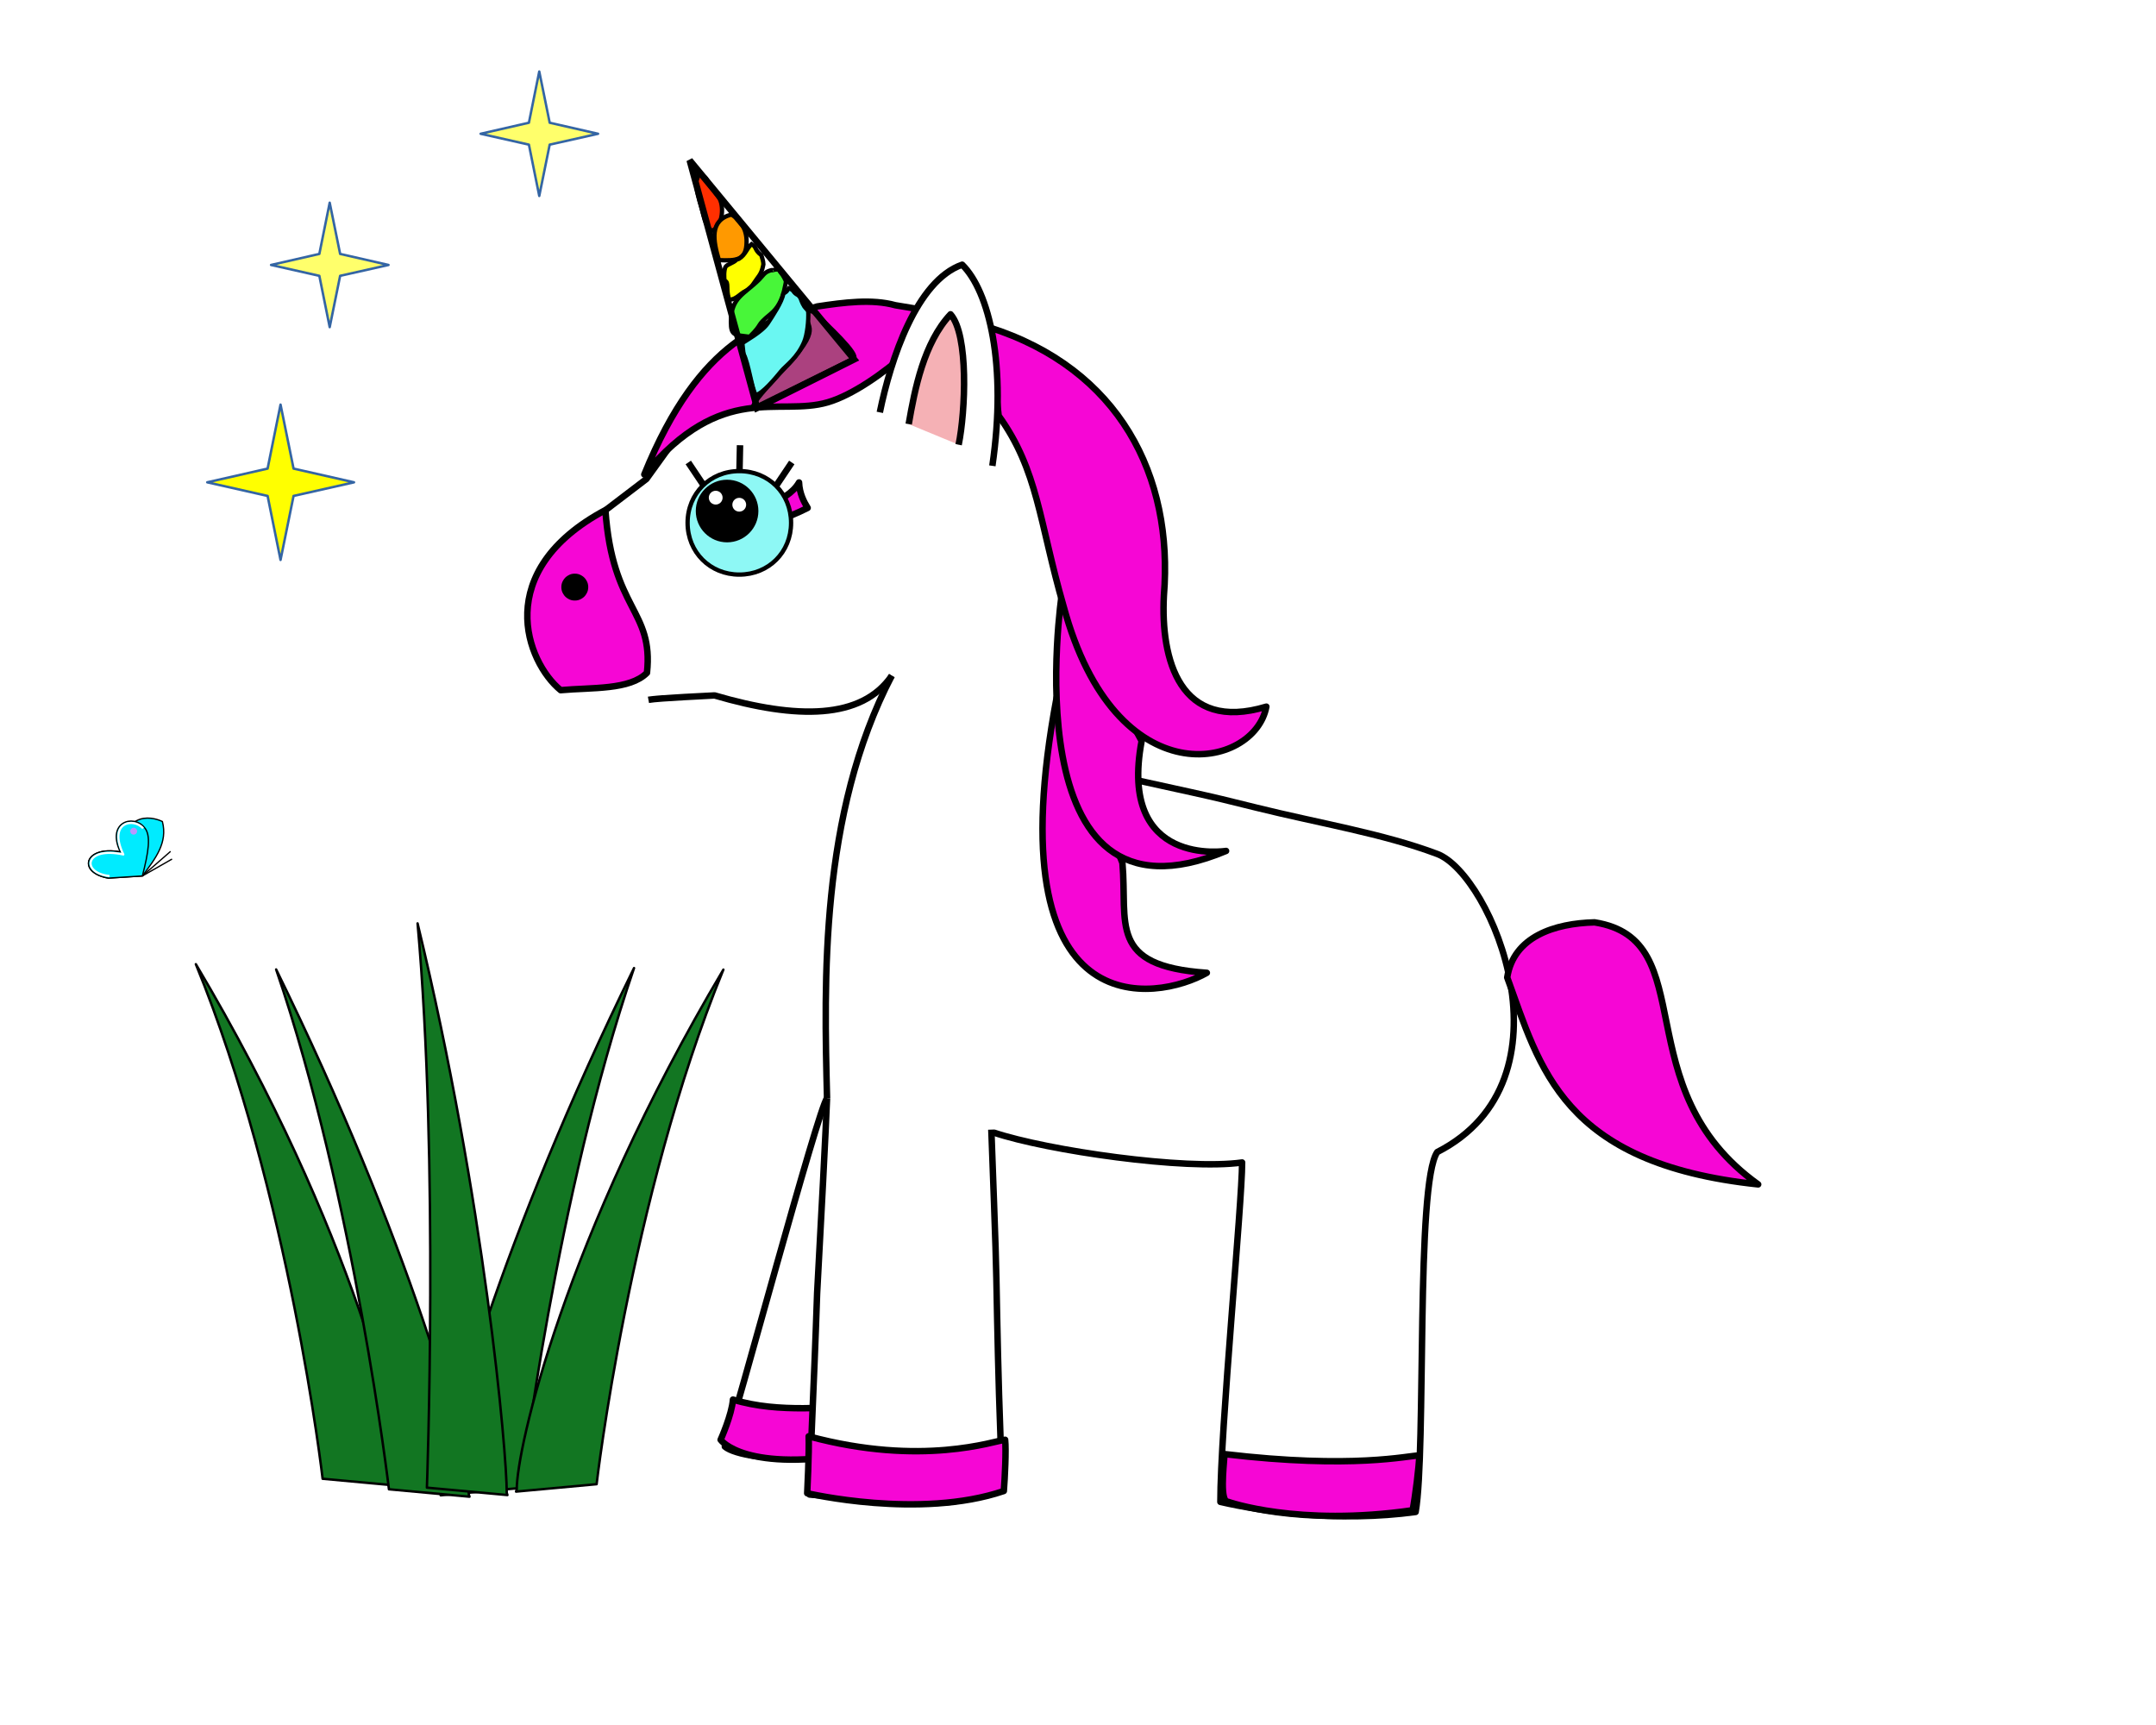
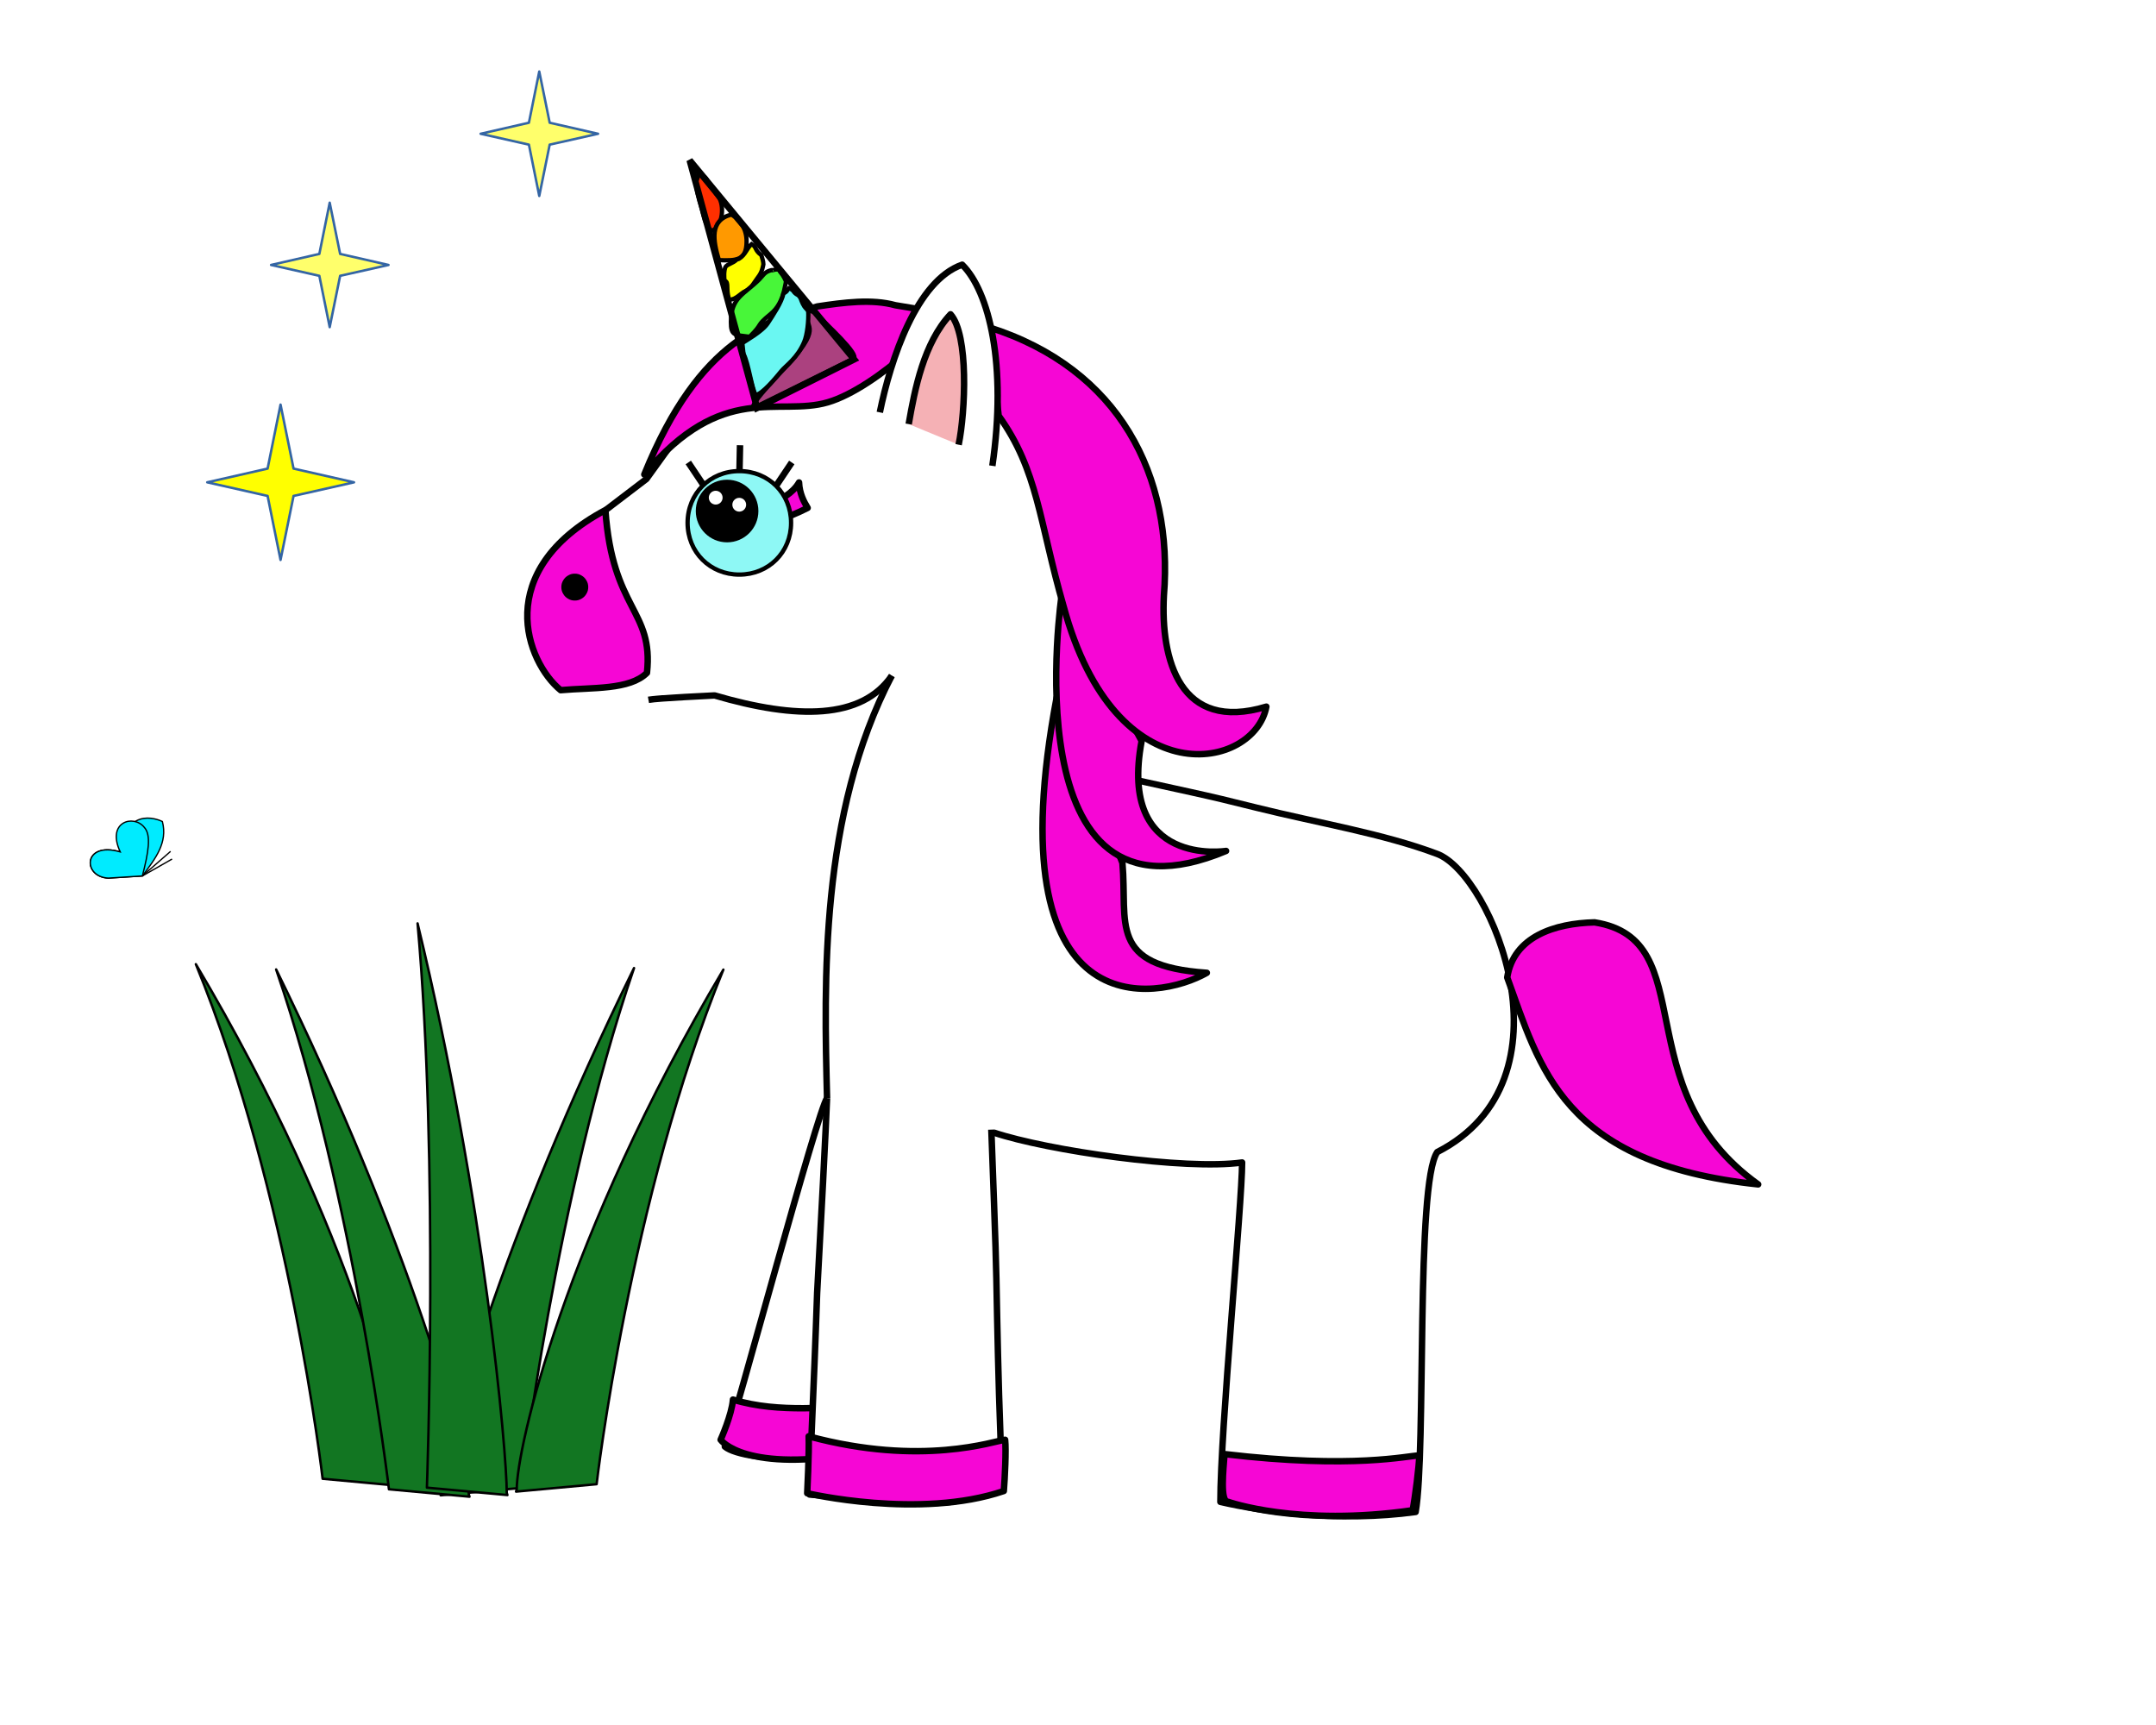
<svg xmlns="http://www.w3.org/2000/svg" version="1.2" width="250mm" height="200mm" viewBox="0 0 25000 20000" preserveAspectRatio="xMidYMid" fill-rule="evenodd" stroke-width="28.222" stroke-linejoin="round" xml:space="preserve">
  <style>
    path.line {
	fill:none;
	stroke:rgb(0,0,0);
	stroke-width:75;
	stroke-linejoin:round;
    }
    path.line_white_fill {
	fill:rgb(255,255,255);
	stroke:rgb(0,0,0);
	stroke-width:75;
	stroke-linejoin:round;
    }
    path.eyeline {
	fill:none;
	stroke:rgb(0,0,0);
	stroke-width:50;
	stroke-linejoin:round;
    }
    path.fill {
	fill:rgb(246,6,213);
	stroke:rgb(0,0,0);
	stroke-width:75;
	stroke-linejoin:round;
    }
    .dl {
	fill:none;
	stroke:red;
	stroke-width:20;
	stroke-linejoin:round;
    }
    path.germ {
	fill:rgb(153,221,255);
	stroke:rgb(0,0,0);
	stroke-width:25;
	stroke-linejoin:round;
    }
    path.grass {
        fill:rgb(18,118,34);
        stroke:rgb(0,0,0);
    }
    path.clear {
	fill:rgb(255,255,255);
        stroke:none;
    }
    path.flower {
        fill:rgb(255,215,215);
        stroke:rgb(0,0,0);
        stroke-width:20;
        stroke-linejoin:round;
    }
    path.eye2 {
        fill:rgb(142,248,245);
        stroke:none;
    }
    .eyeball {
        fill:rgb(0,0,0);
        stroke:rgb(0,0,0);
        stroke-width:20;
        stroke-linejoin:miter;
    }
    .glare {
        fill:rgb(255,255,255);
        stroke:rgb(0,0,0);
        stroke-width:20;
        stroke-linejoin:miter;
    }
    path.butterfly {
        fill:rgb(0,235,255);
        stroke:rgb(0,0,0);
        stroke-width:15;
        stroke-linejoin:miter;
    }
    path.bline {
        fill:none;
        stroke:rgb(255,255,255);
        stroke-width:25;
        stroke-linejoin:round
    }
    .bcircle {
        fill:rgb(185,150,255);
        stroke:none;
    }
  </style>
  <g id="stars">
    <g id="star1">
      <path id="star1off" style="display:none" fill="rgb(255,255,107)" stroke="rgb(52,101,164)" d="M 2573,5592 L 3133,5464 3253,4870 3374,5464 3935,5592 3374,5718 3253,6313 3133,5718 2573,5592 Z" />
      <path id="star1on" fill="rgb(255,255,0)" stroke="rgb(52,101,164)" d="M 2403,5592 L 3103,5433 3253,4691 3404,5433 4105,5592 3404,5750 3253,6492 3103,5750 2403,5592 Z" />
    </g>
    <g id="star2">
      <path id="star2off" fill="rgb(255,255,107)" stroke="rgb(52,101,164)" d="M 3143,3072 L 3703,2944 3823,2350 3944,2944 4505,3072 3944,3198 3823,3793 3703,3198 3143,3072 Z" />
      <path id="star2on" style="display:none" fill="rgb(255,255,0)" stroke="rgb(52,101,164)" d="M 2973,3072 L 3673,2913 3823,2171 3974,2913 4675,3072 3974,3230 3823,3972 3673,3230 2973,3072 Z" />
    </g>
    <g id="star3">
      <path id="star3off" fill="rgb(255,255,107)" stroke="rgb(52,101,164)" d="M 5573,1551 L 6133,1423 6253,829 6374,1423 6935,1551 6374,1677 6253,2272 6133,1677 5573,1551 Z" />
      <path id="star3on" style="display:none" fill="rgb(255,255,0)" stroke="rgb(52,101,164)" d="M 5403,1551 L 6103,1392 6253,650 6404,1392 7105,1551 6404,1709 6253,2451 6103,1709 5403,1551 Z" />
    </g>
  </g>
  <g id="body">
    <g>
      <path id="body_contour" class="line" d="M 12376,8868 C 13935,9215 13907,9198 14572,9365 15283,9542 16037,9664 16666,9901 17297,10140 18300,12523 16666,13357 16414,13716 16540,16815 16415,17530 15534,17650 14655,17530 14151,17413 14151,16576 14403,13955 14403,13478 13744,13571 12146,13340 11522,13131" />
      <path id="body_contour_t" style="display:none" d="M 12376,8868 C 13935,9215 13907,9198 14572,9365 15283,9542 16037,9664 16666,9901 17297,10140 18300,12523 16666,13357 16414,13716 16540,16815 16415,17530 15534,17650 14655,17530 14151,17413 14151,16576 14403,13955 14403,13478 13744,13571 12146,13340 11522,13131" />
      <path class="fill" d="M 16380,17510 C 16409,17365 16456,16994 16457,16875 16331,16875 15695,17036 14199,16859 14186,17037 14145,17411 14237,17411 14237,17411 15048,17703 16380,17510 Z" />
    </g>
    <path id="tail_1" style="display:none" class="fill" d="M 17475,11332 C 17548,10858 18025,10704 18488,10692 19753,10892 20175,12453 18223,14555 18403,12292 17855,12372 17475,11332 Z" />
    <path id="tail_3" class="fill" transform-origin="15530 13400" d="M 17477,11333 C 17550,10859 18028,10705 18490,10694 19755,10894 18825,12613 20387,13732 18109,13492 17857,12373 17477,11333 Z" />
    <path id="tail_3_t" style="display:none" class="fill" d="M 17477,11333 C 17550,10859 18028,10705 18490,10694 19755,10894 18825,12613 20387,13732 18109,13492 17857,12373 17477,11333 Z" />
    <path id="tail_sneeze" style="display:none" class="fill" d="M 17477,11333 C 17550,10859 18028,10705 18490,10694 19755,10894 19962,11343 21709,11562 18610,13202 17857,12373 17477,11333 Z" />
    <g id="front_hoofs" transform-origin="15530 13400">
      <path id="hit" style="display:none" transform-origin="10470 17355" class="line" d="M 11274,17255 C 11153,17207 11101,17159 11119,17112 10928,17137 10704,17152 10461,17152 10219,17152 9994,17137 9804,17112 9787,17112 9787,17112 9787,17112 9804,17159 9752,17211 9631,17255 9527,17299 9337,17332 9147,17355 L 9147,17355 C 9147,17358 9147,17358 9147,17358 9354,17380 9527,17413 9631,17454 9752,17498 9804,17550 9804,17594 9804,17598 9804,17598 9804,17598 L 9804,17598 C 9994,17572 10219,17557 10461,17557 10704,17557 10928,17572 11119,17598 L 11119,17598 C 11101,17550 11153,17502 11274,17454 11396,17410 11586,17377 11794,17355 L 11794,17355 C 11586,17332 11396,17299 11274,17255 L 11274,17255 Z" />
      <path id="hit_t" style="display:none" transform-origin="10470 17355" class="line" d="M 11274,17255 C 11153,17207 11101,17159 11119,17112 10928,17137 10704,17152 10461,17152 10219,17152 9994,17137 9804,17112 9787,17112 9787,17112 9787,17112 9804,17159 9752,17211 9631,17255 9527,17299 9337,17332 9147,17355 L 9147,17355 C 9147,17358 9147,17358 9147,17358 9354,17380 9527,17413 9631,17454 9752,17498 9804,17550 9804,17594 9804,17598 9804,17598 9804,17598 L 9804,17598 C 9994,17572 10219,17557 10461,17557 10704,17557 10928,17572 11119,17598 L 11119,17598 C 11101,17550 11153,17502 11274,17454 11396,17410 11586,17377 11794,17355 L 11794,17355 C 11586,17332 11396,17299 11274,17255 L 11274,17255 Z" />
      <path id="hit1" style="display:none" class="line" d="M 12278,17126 C 12014,17022 11901,16918 11939,16814 11525,16870 11035,16902 10508,16902 9981,16902 9492,16870 9077,16814 9040,16814 9040,16814 9040,16814 9077,16918 8964,17030 8701,17126 8475,17222 8061,17294 7647,17342 L 7647,17342 C 7647,17350 7647,17350 7647,17350 8098,17398 8475,17470 8701,17558 8964,17654 9077,17766 9077,17862 9077,17871 9077,17871 9077,17871 L 9077,17871 C 9492,17814 9981,17782 10508,17782 11035,17782 11525,17814 11939,17871 L 11939,17871 C 11901,17766 12014,17662 12278,17558 12541,17462 12956,17390 13408,17342 L 13408,17342 C 12956,17294 12541,17222 12278,17126 L 12278,17126 Z" />
      <path id="hoof_right_line" class="line" d="M 9590,12732 C 9484,12865 8531,16415 8405,16772 8509,16863 8958,16947 9331,16865 9363,16436 9331,17056 9359,16403" />
      <path id="hoof_right" class="fill" d="M 9990,16839 C 9998,16549 9961,16621 9934,16322 9645,16294 9049,16396 8499,16227 8486,16403 8356,16693 8356,16693 8356,16693 8636,17093 9990,16839 Z" />
      <path id="hoof_left_line" class="line_white_fill" d="M 9590,12732 C 9580,13022 9514,14292 9475,14993 9436,16156 9387,17028 9388,17328 11052,17465 10909,17465 11626,17274 11588,16403 11575,15877 11562,15256 11549,14555 11549,14555 11495,13097" />
      <path id="hoof_left_line_2" style="display:none" class="line" d="M 9590,12732 C 9580,13022 9514,14292 9475,14993 9436,16156 9387,17028 9388,17328 11052,17465 10909,17465 11626,17274 11588,16403 11575,15877 11562,15256 11549,14555 11549,14555 11495,13097" />
      <path id="hoof_left_line_3" style="display:none" class="line" d="M 9590,12732 C 9516,12790 9152,13660 9102,14736 9052,15811 10667,16887 10651,17075 11805,16437 11716,16293 12373,15715 11712,14818 11570,14899 11226,14437 11140,13729 11368,13729 11495,13097" />
      <path id="hoof_left" class="fill" d="M 11640,17287 C 11652,17140 11668,16811 11655,16693 11531,16705 10694,17009 9377,16653 9384,16830 9360,17313 9360,17313 9360,17313 10664,17619 11640,17287 Z" />
      <path id="hoof_left_t" style="display:none" class="fill" d="M 11640,17287 C 11652,17140 11668,16811 11655,16693 11531,16705 10694,17009 9377,16653 9384,16830 9360,17313 9360,17313 9360,17313 10664,17619 11640,17287 Z" />
      <path id="hoof_left_t_end" style="display:none" class="fill" d="M 12375,15649 C 12282,15529 12067,15269 11976,15188 11890,15273 11462,16021 10216,16562 10343,16693 10657,17076 10657,17076 10657,17076 11860,16504 12375,15649 Z" />
    </g>
  </g>
  <g id="head">
    <path id="contour" class="line" d="M 10341,7834 C 9502,9441 9557,11390 9590,12732" />
    <path id="contour_t0" class="line" style="display:none" d="M 10341,7834 C 9502,9441 9557,11390 9590,12732" />
    <path id="back" class="line" d="M 12376,8868 C 12376,8868 12376,8868 12376,8868" />
    <path id="back_t0" class="line" style="display:none" d="M 12376,8868 C 12376,8868 12376,8868 12376,8868" />
    <path id="back_t1" class="line" style="display:none" d="M 12376,8868 C 10212,8420 9665,8261 9301,7627" />
    <g id="head_without_neck" transform-origin="10807 12015">
      <g id="hcontour">
        <path class="line" d="M 7837,5080 L 7495,5554 7024,5913" />
        <path class="line" d="M 7519,8114 C 7639,8092 8267,8066 8286,8063 9241,8343 9993,8343 10341,7834" />
      </g>
      <g id="mane">
        <path class="fill" d="M 7471,5501 C 8381,4415 9022,4834 9600,4664 10177,4494 11039,3649 10862,3619 L 10382,3539 C 10111,3464 9786,3506 9477,3553 8899,3722 8118,3906 7471,5501 Z" />
        <path class="fill" d="M 12252,8088 C 11525,11951 13426,11604 13994,11279 12841,11200 13077,10708 13015,10004 Z" />
        <path class="fill" d="M 12312,6887 C 12312,6887 11704,10921 14217,9866 14217,9866 12961,10064 13238,8591 Z" />
        <path class="fill" d="M 11465,3794 C 12985,4275 13609,5523 13496,6905 13457,7645 13679,8497 14684,8193 14551,8917 12939,9270 12333,7030 12049,6047 12038,5456 11580,4820 Z" />
      </g>
      <g class="Group" id="horn">
        <path fill="rgb(255,47,0)" stroke="none" d="M 8254,2675 C 8368,2641 8403,2417 8344,2303 L 8256,2182 C 8183,2092 8216,2051 8102,2022 L 8072,2110 C 8067,2175 8107,2323 8127,2385 8158,2483 8173,2625 8254,2675 Z" />
        <path fill="none" stroke="rgb(0,0,0)" stroke-width="50" stroke-linejoin="miter" d="M 8254,2675 C 8368,2641 8403,2417 8344,2303 L 8256,2182 C 8183,2092 8216,2051 8102,2022 L 8072,2110 C 8067,2175 8107,2323 8127,2385 8158,2483 8173,2625 8254,2675 Z" />
        <path fill="rgb(255,153,0)" stroke="none" d="M 8336,3016 C 8538,3024 8656,3021 8657,2802 8658,2724 8637,2663 8610,2613 L 8530,2520 C 8523,2515 8482,2487 8482,2487 8222,2554 8271,2793 8336,3016 Z" />
        <path fill="none" stroke="rgb(0,0,0)" stroke-width="50" stroke-linejoin="miter" d="M 8336,3016 C 8538,3024 8656,3021 8657,2802 8658,2724 8637,2663 8610,2613 L 8530,2520 C 8523,2515 8482,2487 8482,2487 8222,2554 8271,2793 8336,3016 Z" />
        <path fill="rgb(255,255,0)" stroke="none" d="M 8542,3010 C 8500,3053 8437,3061 8414,3093 8394,3124 8393,3232 8405,3256 8455,3274 8415,3344 8453,3473 8544,3481 8596,3377 8679,3363 8718,3324 8740,3283 8776,3234 8816,3180 8836,3151 8852,3064 8851,3024 8837,2994 8828,2958 8745,2897 8778,2865 8715,2830 8658,2879 8646,2954 8568,3001 L 8542,3010 Z" />
        <path fill="none" stroke="rgb(0,0,0)" stroke-width="50" stroke-linejoin="miter" d="M 8542,3010 C 8500,3053 8437,3061 8414,3093 8394,3124 8393,3232 8405,3256 8455,3274 8415,3344 8453,3473 8544,3481 8596,3377 8679,3363 8718,3324 8740,3283 8776,3234 8816,3180 8836,3151 8852,3064 8851,3024 8837,2994 8828,2958 8745,2897 8778,2865 8715,2830 8658,2879 8646,2954 8568,3001 L 8542,3010 Z" />
        <path fill="rgb(72,246,57)" stroke="none" d="M 8692,3905 C 8862,3737 8753,3790 8934,3642 8937,3639 8942,3635 8945,3632 L 8967,3612 C 9040,3538 9079,3443 9100,3333 9117,3247 9120,3275 9091,3215 9078,3190 9078,3195 9059,3166 9056,3161 9042,3147 9041,3138 9041,3129 9035,3127 9032,3123 8936,3127 9019,3123 8957,3133 8937,3136 8970,3124 8922,3139 8864,3158 8845,3198 8804,3240 8626,3417 8477,3446 8475,3731 8474,3898 8523,3882 8692,3905 Z" />
        <path fill="none" stroke="rgb(0,0,0)" stroke-width="50" stroke-linejoin="miter" d="M 8692,3905 C 8862,3737 8753,3790 8934,3642 8937,3639 8942,3635 8945,3632 L 8967,3612 C 9040,3538 9079,3443 9100,3333 9117,3247 9120,3275 9091,3215 9078,3190 9078,3195 9059,3166 9056,3161 9042,3147 9041,3138 9041,3129 9035,3127 9032,3123 8936,3127 9019,3123 8957,3133 8937,3136 8970,3124 8922,3139 8864,3158 8845,3198 8804,3240 8626,3417 8477,3446 8475,3731 8474,3898 8523,3882 8692,3905 Z" />
        <path fill="rgb(171,65,127)" stroke="none" d="M 9371,3608 C 9297,3811 9564,3745 9152,4213 9124,4244 8563,4817 8788,4705 L 9897,4158 C 9976,4118 9576,3750 9444,3625 9424,3606 9374,3601 9371,3608 Z" />
        <path fill="none" stroke="rgb(0,0,0)" stroke-width="50" stroke-linejoin="miter" d="M 9371,3608 C 9297,3811 9564,3745 9152,4213 9124,4244 8563,4817 8788,4705 L 9897,4158 C 9976,4118 9576,3750 9444,3625 9424,3606 9374,3601 9371,3608 Z" />
        <path fill="rgb(106,247,242)" stroke="none" d="M 9083,3405 C 9069,3500 8954,3669 8904,3746 8839,3847 8631,3958 8608,3979 L 8621,4103 C 8680,4209 8716,4508 8763,4579 8838,4573 9006,4368 9060,4302 9113,4237 9246,4153 9325,3964 9360,3881 9378,3718 9372,3609 9344,3565 9338,3580 9309,3522 9282,3468 9293,3460 9256,3423 9184,3386 9220,3367 9147,3342 9113,3383 9137,3371 9083,3405 Z" />
        <path fill="none" stroke="rgb(0,0,0)" stroke-width="50" stroke-linejoin="miter" d="M 9083,3405 C 9069,3500 8954,3669 8904,3746 8839,3847 8631,3958 8608,3979 L 8621,4103 C 8680,4209 8716,4508 8763,4579 8838,4573 9006,4368 9060,4302 9113,4237 9246,4153 9325,3964 9360,3881 9378,3718 9372,3609 9344,3565 9338,3580 9309,3522 9282,3468 9293,3460 9256,3423 9184,3386 9220,3367 9147,3342 9113,3383 9137,3371 9083,3405 Z" />
        <path fill="none" stroke="rgb(0,0,0)" stroke-width="75" stroke-linejoin="miter" d="M 7997,1858 L 8779,4730 9904,4167 7997,1858 Z" />
      </g>
      <g class="Group" id="ear">
        <path fill="rgb(255,255,255)" stroke="none" d="M 11507,5401 C 11678,4233 11470,3377 11157,3069 10628,3253 10328,4166 10202,4781 Z" />
        <path class="line" d="M 11507,5401 C 11678,4233 11470,3377 11157,3069 10628,3253 10328,4166 10202,4781" />
        <path fill="rgb(245,177,181)" stroke="none" d="M 10537,4917 C 10607,4512 10712,3975 11022,3644 11234,3881 11195,4773 11116,5156 Z" />
        <path class="line" d="M 10537,4917 C 10607,4512 10712,3975 11022,3644 11234,3881 11195,4773 11116,5156" />
      </g>
      <path id="eated_3" class="grass" style="display:none" d="M 6788,8143 C 6479,8201 5955,8313 4852,8598 5605,8279 6098,8082 6721,7849 Z" />
      <path id="eated_3_zero" class="clear" d="M 7396,8077 L 7317,7680 8745,7178 8878,7958 Z" />
      <g id="snout">
        <path class="fill" d="M 7020,5914 C 5695,6621 6105,7678 6501,8002 6868,7969 7302,8002 7502,7801 7581,7067 7101,7079 7020,5914 Z" />
        <path id="jowl" class="fill" transform="rotate(-15)" transform-origin="7502 7801" d="M 6501,8002 C 6868,7969 7302,8002 7502,7801 7473,7926 7500,8039 7522,8112 7294,8158 6808,8243 6501,8002 Z" />
        <path fill="rgb(0,0,0)" stroke="rgb(0,0,0)" stroke-width="20" stroke-linejoin="miter" d="M 6664,6661 L 6665,6661 C 6692,6661 6715,6667 6738,6681 6761,6694 6778,6711 6791,6734 6805,6757 6811,6780 6811,6807 6811,6834 6805,6857 6791,6880 6778,6903 6761,6920 6738,6933 6715,6947 6692,6953 6665,6953 6638,6953 6615,6947 6592,6933 6569,6920 6552,6903 6539,6880 6525,6857 6519,6834 6519,6807 6519,6780 6525,6757 6539,6734 6552,6711 6569,6694 6592,6681 6615,6667 6637,6661 6664,6661 Z" />
      </g>
      <g id="eye2_open">
        <path id="eye2fill" class="eye2" d="M 8573,5462 C 8913,5462 9173,5722 9173,6062 9173,6402 8913,6662 8573,6662 8233,6662 7973,6402 7973,6062 7973,5722 8233,5462 8573,5462 Z" />
        <g id="eyeball">
          <circle id="eyeball" class="eyeball" cx="8431" cy="5925" r="353" />
          <circle id="glare1" class="glare" cx="8299" cy="5770" r="90" />
          <circle id="glare2" class="glare" cx="8572" cy="5852" r="90" />
        </g>
        <path id="eye2clear" class="clear" d="M 8573,5462 C 8913,5462 9173,5722 9173,6062 9173,5722 8913,5462 8573,5462 8233,5462 7973,5722 7973,6062 7973,5722 8233,5462 8573,5462 Z" />
        <path id="eye2contour" class="eyeline" d="M 8573,5462 C 8913,5462 9173,5722 9173,6062 9173,6402 8913,6662 8573,6662 8233,6662 7973,6402 7973,6062 7973,5722 8233,5462 8573,5462 Z" />
        <path id="eyelash1" class="line" d="M 8154,5620 L 7981,5362" />
        <path id="eyelash2" class="line" d="M 8575,5447 L 8581,5162" />
        <path id="eyelash3" class="line" d="M 9004,5626 L 9181,5362" />
        <g style="display:none">
          <path id="eye2_t1" d="M 8573,5462 C 8913,5462 9173,5722 9173,6062 9173,6402 8913,6662 8573,6662 8233,6662 7973,6402 7973,6062 7973,5722 8233,5462 8573,5462 Z" />
          <path id="eye2_t2" d="M 8573,6662 C 8913,6662 9173,6402 9173,6062 9173,6402 8913,6662 8573,6662 8233,6662 7973,6402 7973,6062 7973,6402 8233,6662 8573,6662 Z" />
          <path id="eye2_t3" class="clear" d="M 8573,5462 C 8913,5462 9173,5722 9173,6062 9173,5722 8913,5462 8573,5462 8233,5462 7973,5722 7973,6062 7973,5722 8233,5462 8573,5462 Z" />
          <path id="eyelash1_t1" d="M 8154,5620 L 7981,5362" />
          <path id="eyelash2_t1" d="M 8575,5447 L 8581,5162" />
          <path id="eyelash3_t1" d="M 9004,5626 L 9181,5362" />
          <path id="eyelash1_t2" d="M 8149,6523 L 7978,6766" />
          <path id="eyelash2_t2" d="M 8578,6690 L 8578,6975" />
          <path id="eyelash3_t2" d="M 9004,6531 L 9181,6738" />
        </g>
      </g>
    </g>
  </g>
  <g id="germs">
    <path id="germ1" style="display:none" class="germ" d="M 7213,8855 C 6995,9060 7068,9110 6924,9212 6759,9310 6665,9232 6813,9092 6961,8948 7031,8990 7213,8855" />
    <path id="germ2" style="display:none" class="germ" d="M 7213,8855 C 6995,9060 7068,9110 6924,9212 6759,9310 6665,9232 6813,9092 6961,8948 7031,8990 7213,8855" />
    <path id="germ3" style="display:none" class="germ" d="M 7213,8855 C 6995,9060 7068,9110 6924,9212 6759,9310 6665,9232 6813,9092 6961,8948 7031,8990 7213,8855" />
  </g>
  <g id="grass">
    <path class="grass" d="M 5118,17311 C 5117,16843 5814,14349 7352,11224 6442,13886 6044,17251 6044,17251 L 5110,17337 5118,17311 Z" />
    <path class="grass" d="M 4667,17205 C 4668,16737 4121,14291 2271,11179 3360,13842 3741,17145 3741,17145 L 4675,17231 4667,17205 Z" />
    <path class="grass" d="M 5992,17268 C 5991,16800 6538,14354 8388,11242 7299,13905 6918,17208 6918,17208 L 5984,17294 5992,17268 Z" />
    <path class="grass" d="M 5436,17327 C 5437,16859 4740,14365 3202,11240 4112,13902 4510,17267 4510,17267 L 5444,17353 5436,17327 Z" />
    <path id="eated_no" class="grass" d="M 5876,17308 C 5877,16840 5619,13914 4842,10706 5090,13468 4950,17248 4950,17248 L 5884,17334 5876,17308 Z" />
    <path id="eated" class="grass" style="display:none" d="M 5876,17308 C 5877,16840 5619,13914 5268,12673 5214,12678 5168,12685 5119,12683 5053,12694 5013,12686 4967,12690 5024,13468 4950,17248 4950,17248 L 5884,17334 5876,17308 Z" />
    <path id="eated_t0" class="grass" style="display:none" d="M 5876,17308 C 5877,16840 5619,13914 5268,12673 5214,12678 5168,12685 5119,12683 5053,12694 5013,12686 4967,12690 5024,13468 4950,17248 4950,17248 L 5884,17334 5876,17308 Z" />
    <path id="eated_t1" class="grass" style="display:none" d="M 5876,17308 C 5877,16840 5619,13914 5268,12673 5142,12020 5030,11501 4842,10706 4938,11841 4961,12376 4967,12690 5024,13468 4950,17248 4950,17248 L 5884,17334 5876,17308 Z" />
    <g id="flower_down_2" style="display:none" transform-origin="5100 12680" transform="translate(0,2000) rotate(-150)">
      <path class="flower" d="M 4223,9737 C 4213,9682 4143,9568 4245,9519 4292,9472 4342,9499 4392,9453 4441,9409 4472,9351 4530,9326 4584,9302 4648,9304 4707,9288 4776,9269 4850,9346 4918,9355 4985,9363 5052,9343 5096,9399 5128,9440 5168,9481 5170,9541 5251,9837 4882,10648 4834,10705 4834,10705 4289,10200 4223,9737 Z" />
      <path class="flower" d="M 4831,10694 C 4625,10439 3773,10523 3808,9693 4693,8878 4831,10694 4831,10694 Z" />
      <path class="flower" d="M 4847,10695 C 4947,10383 5772,10155 5441,9393 4321,8952 4847,10695 4847,10695 Z" />
    </g>
    <g id="flower_down">
      <g id="eated_and_flower" transform-origin="5100 12680">
        <path id="eated_2" class="grass" style="display:none" d="M 4967,12690 C 4961,12376 4938,11841 4842,10706 5030,11501 5142,12020 5268,12673 Z" />
        <g id="flower" style="display:none" transform="scale(0.01)" transform-origin="4831 10694">
          <path class="flower" d="M 4223,9737 C 4213,9682 4143,9568 4245,9519 4292,9472 4342,9499 4392,9453 4441,9409 4472,9351 4530,9326 4584,9302 4648,9304 4707,9288 4776,9269 4850,9346 4918,9355 4985,9363 5052,9343 5096,9399 5128,9440 5168,9481 5170,9541 5251,9837 4882,10648 4834,10705 4834,10705 4289,10200 4223,9737 Z" />
          <path id="petal_left" class="flower" d="M 4831,10694 C 4625,10439 3602,9525 4621,9257 4792,9274 4831,10694 4831,10694 Z" />
          <path id="petal_left_t1" style="display:none" class="flower" d="M 4831,10694 C 4625,10439 3602,9525 4621,9257 4792,9274 4831,10694 4831,10694 Z" />
          <path id="petal_left_t2" style="display:none" class="flower" d="M 4831,10694 C 4625,10439 3773,10523 3808,9693 4693,8878 4831,10694 4831,10694 Z" />
          <path id="petal_right" class="flower" d="M 4847,10695 C 4947,10383 5687,9382 4760,9248 4486,9494 4847,10695 4847,10695 Z" />
          <path id="petal_right_t1" style="display:none" class="flower" d="M 4847,10695 C 4947,10383 5687,9382 4760,9248 4486,9494 4847,10695 4847,10695 Z" />
          <path id="petal_right_t2" style="display:none" class="flower" d="M 4847,10695 C 4947,10383 5772,10155 5441,9393 4321,8952 4847,10695 4847,10695 Z" />
        </g>
      </g>
    </g>
    <path id="eated_2_t0" class="grass" style="display:none" d="M 4967,12690 C 5013,12686 5053,12694 5119,12683 5168,12685 5214,12678 5268,12673 Z" />
    <path id="eated_2_t1" class="grass" style="display:none" d="M 4967,12690 C 4961,12376 4938,11841 4842,10706 5030,11501 5142,12020 5268,12673 Z" />
  </g>
  <g id="butterfly">
-     <path class="butterfly" d="M 1651,10156 C 1806,9950 1946,9769 1883,9525 1883,9525 1469,9310 1394,9877 976,9800 892,10118 1257,10181 Z" />
-     <path class="butterfly" d="M 1651,10156 C 1720,9885 1758,9681 1671,9590 1548,9440 1231,9527 1394,9877 976,9800 892,10118 1257,10181 Z" />
-     <path class="butterfly" d="M 1651,10156 1995,9960" />
-     <path class="butterfly" d="M 1651,10156 1978,9871" />
-     <circle class="bcircle" cx="1550" cy="9637" r="40" />
-     <path class="bline" d="M 1659,9604 C 1549,9476 1248,9529 1430,9907 980,9809 934,10121 1270,10157" />
+     <path id="far_wing" class="butterfly" d="M 1651,10156 C 1806,9950 1946,9769 1883,9525 1883,9525 1469,9310 1394,9877 960,9751 955,10168 1257,10181 Z" />
+     <path id="near_wing" class="butterfly" d="M 1651,10156 C 1720,9885 1758,9681 1671,9590 1548,9440 1231,9527 1394,9877 960,9751 955,10168 1257,10181 Z" />
+     <path id="lower_whisker" class="butterfly" d="M 1651,10156 1995,9960" />
+     <path id="upper_whisker" class="butterfly" d="M 1651,10156 1978,9871" />
+     <circle id="bcircle" class="bcircle" style="display:none" cx="1550" cy="9637" r="40" />
+     <path id="bline" class="bline" style="display:none" d="M 1659,9604 C 1549,9476 1248,9529 1430,9907 1006,9764 959,10141 1270,10157" />
+   </g>
+   <g id="butterfly_down" style="display:none">
+     <path id="far_wing_down" class="butterfly" d="M 1651,10156 C 1758,10175 1966,10367 1929,10657 1725,10727 1536,10645 1420,10485 1091,10630 938,10303 1257,10181 Z" />
+     <path id="near_wing_down" class="butterfly" d="M 1651,10156 C 1819,10483 1841,10653 1674,10711 1496,10756 1449,10529 1420,10485 1091,10630 938,10303 1257,10181 Z" />
+     <path id="far_wing_t" class="butterfly" d="M 1651,10156 C 1806,9950 1946,9769 1883,9525 1883,9525 1469,9310 1394,9877 960,9751 955,10168 1257,10181 Z" />
+     <path id="near_wing_t" class="butterfly" d="M 1651,10156 C 1720,9885 1758,9681 1671,9590 1548,9440 1231,9527 1394,9877 960,9751 955,10168 1257,10181 Z" />
  </g>
</svg>
